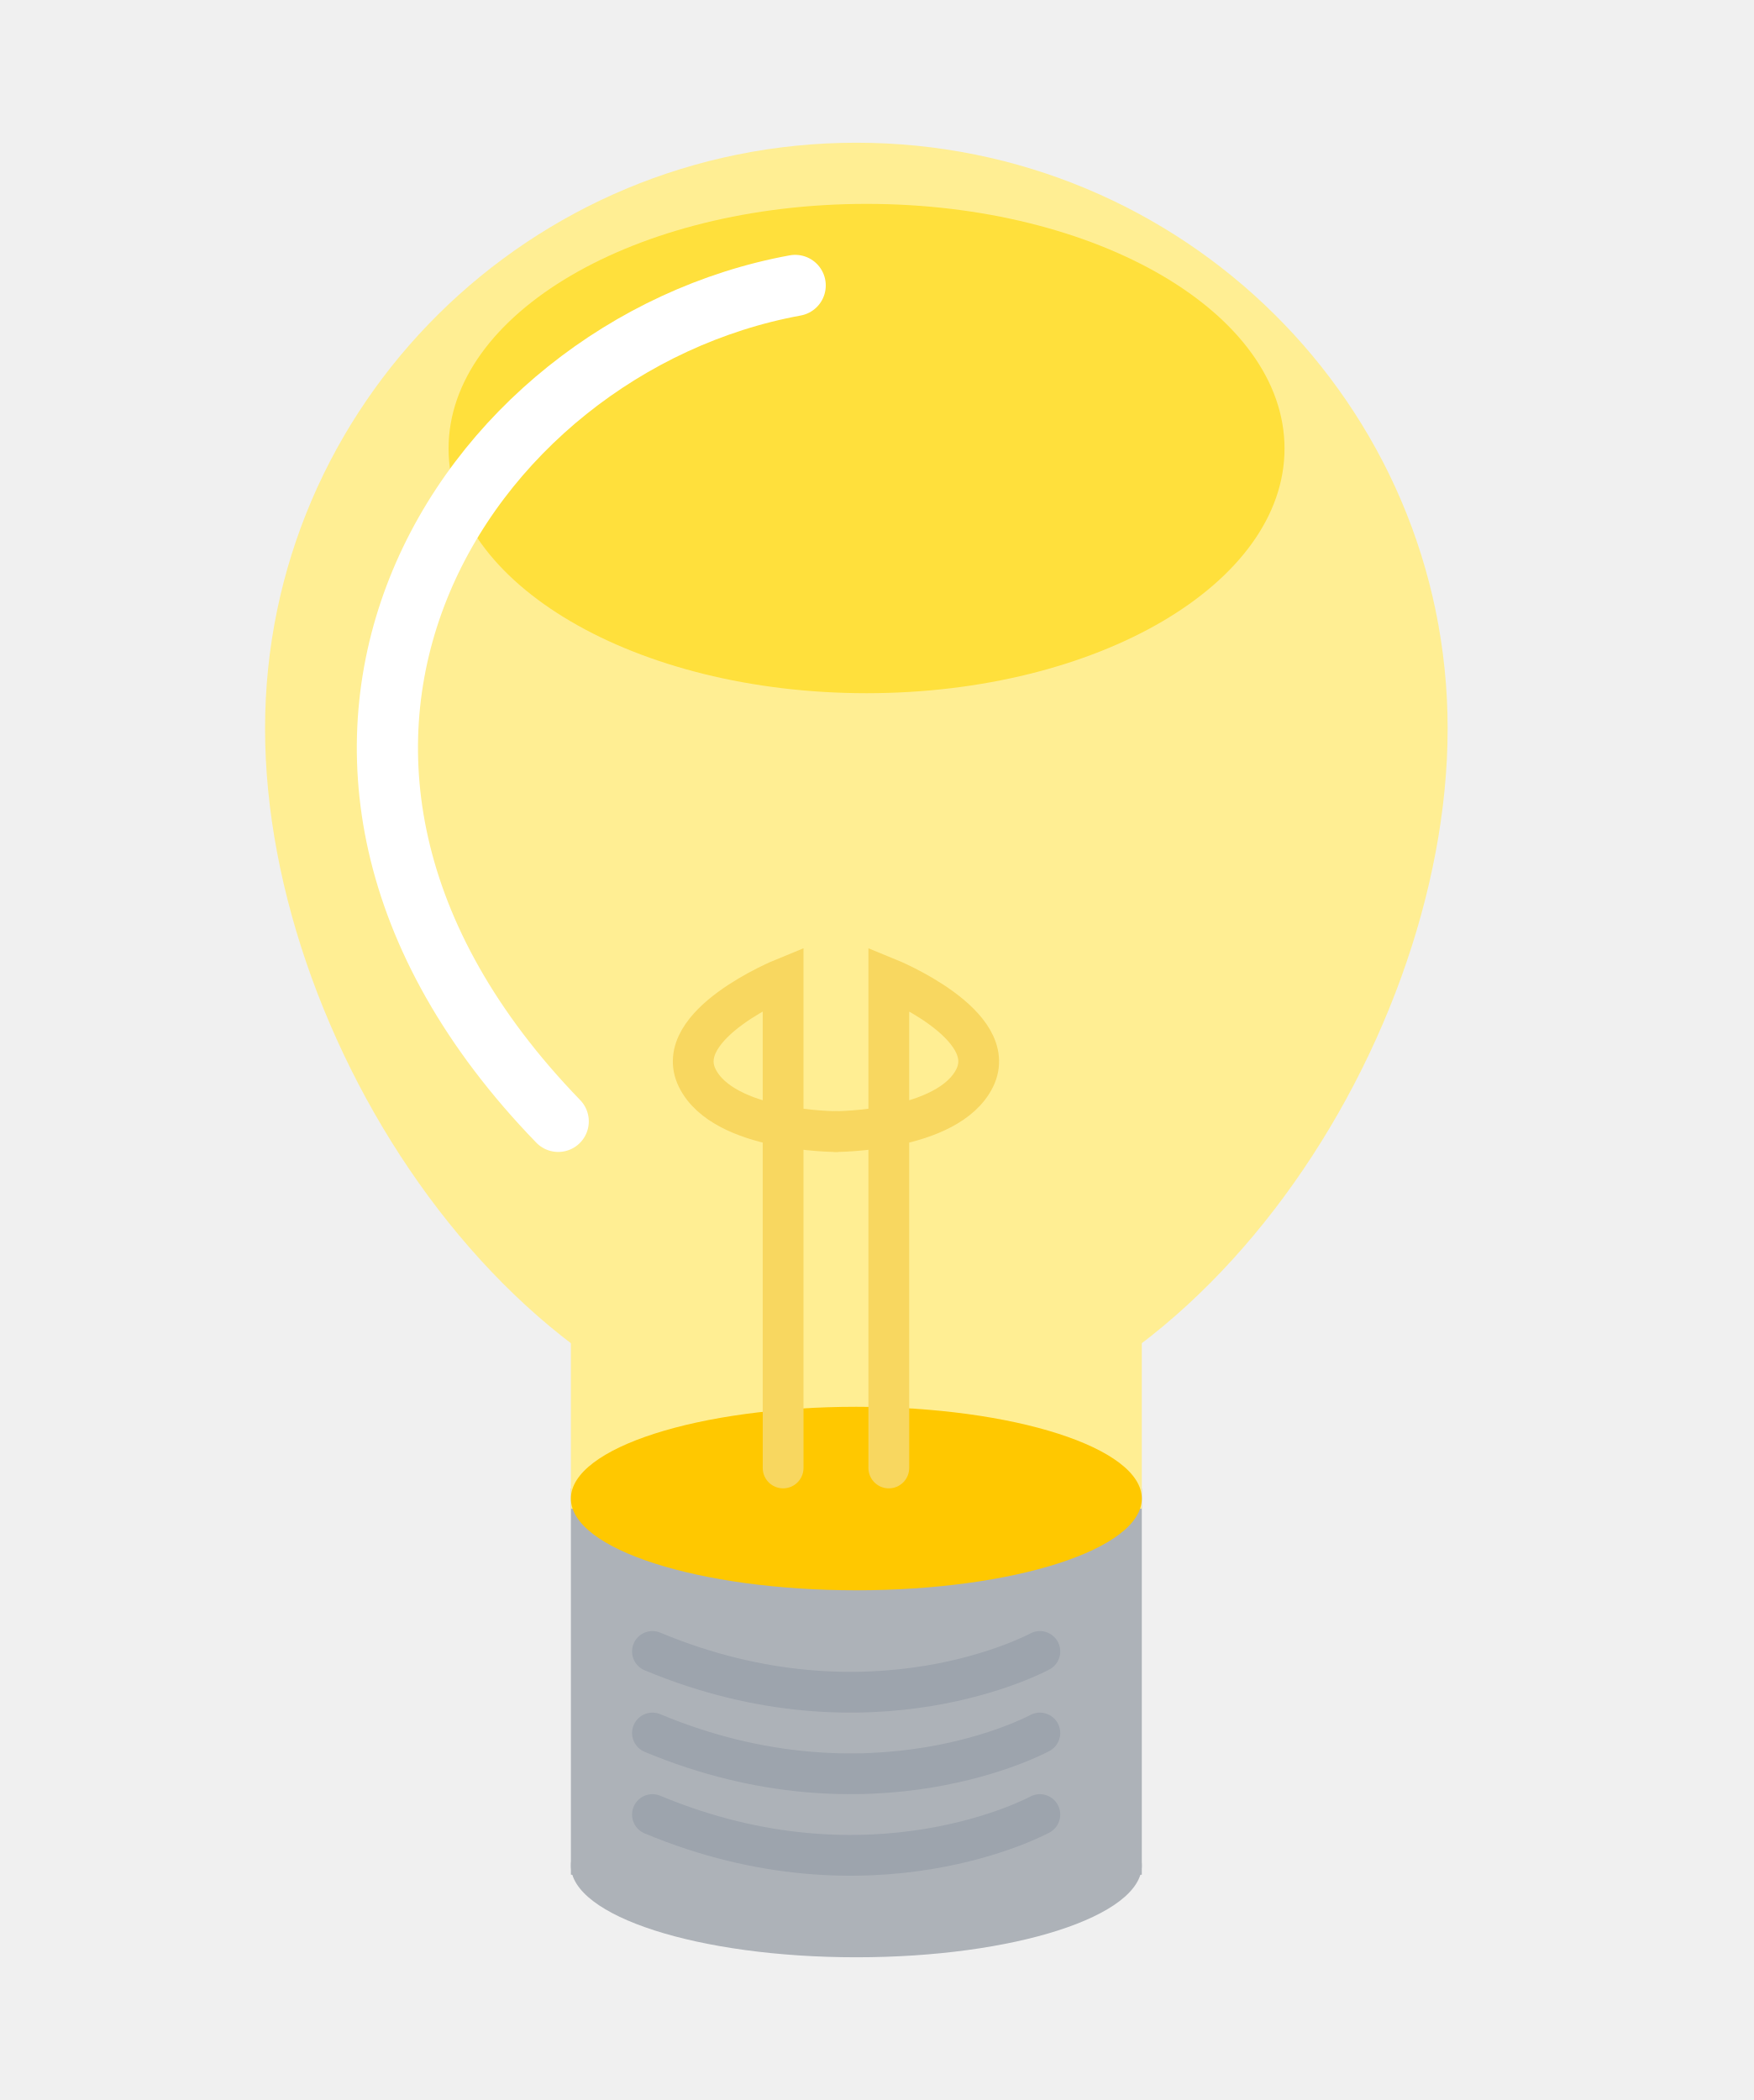
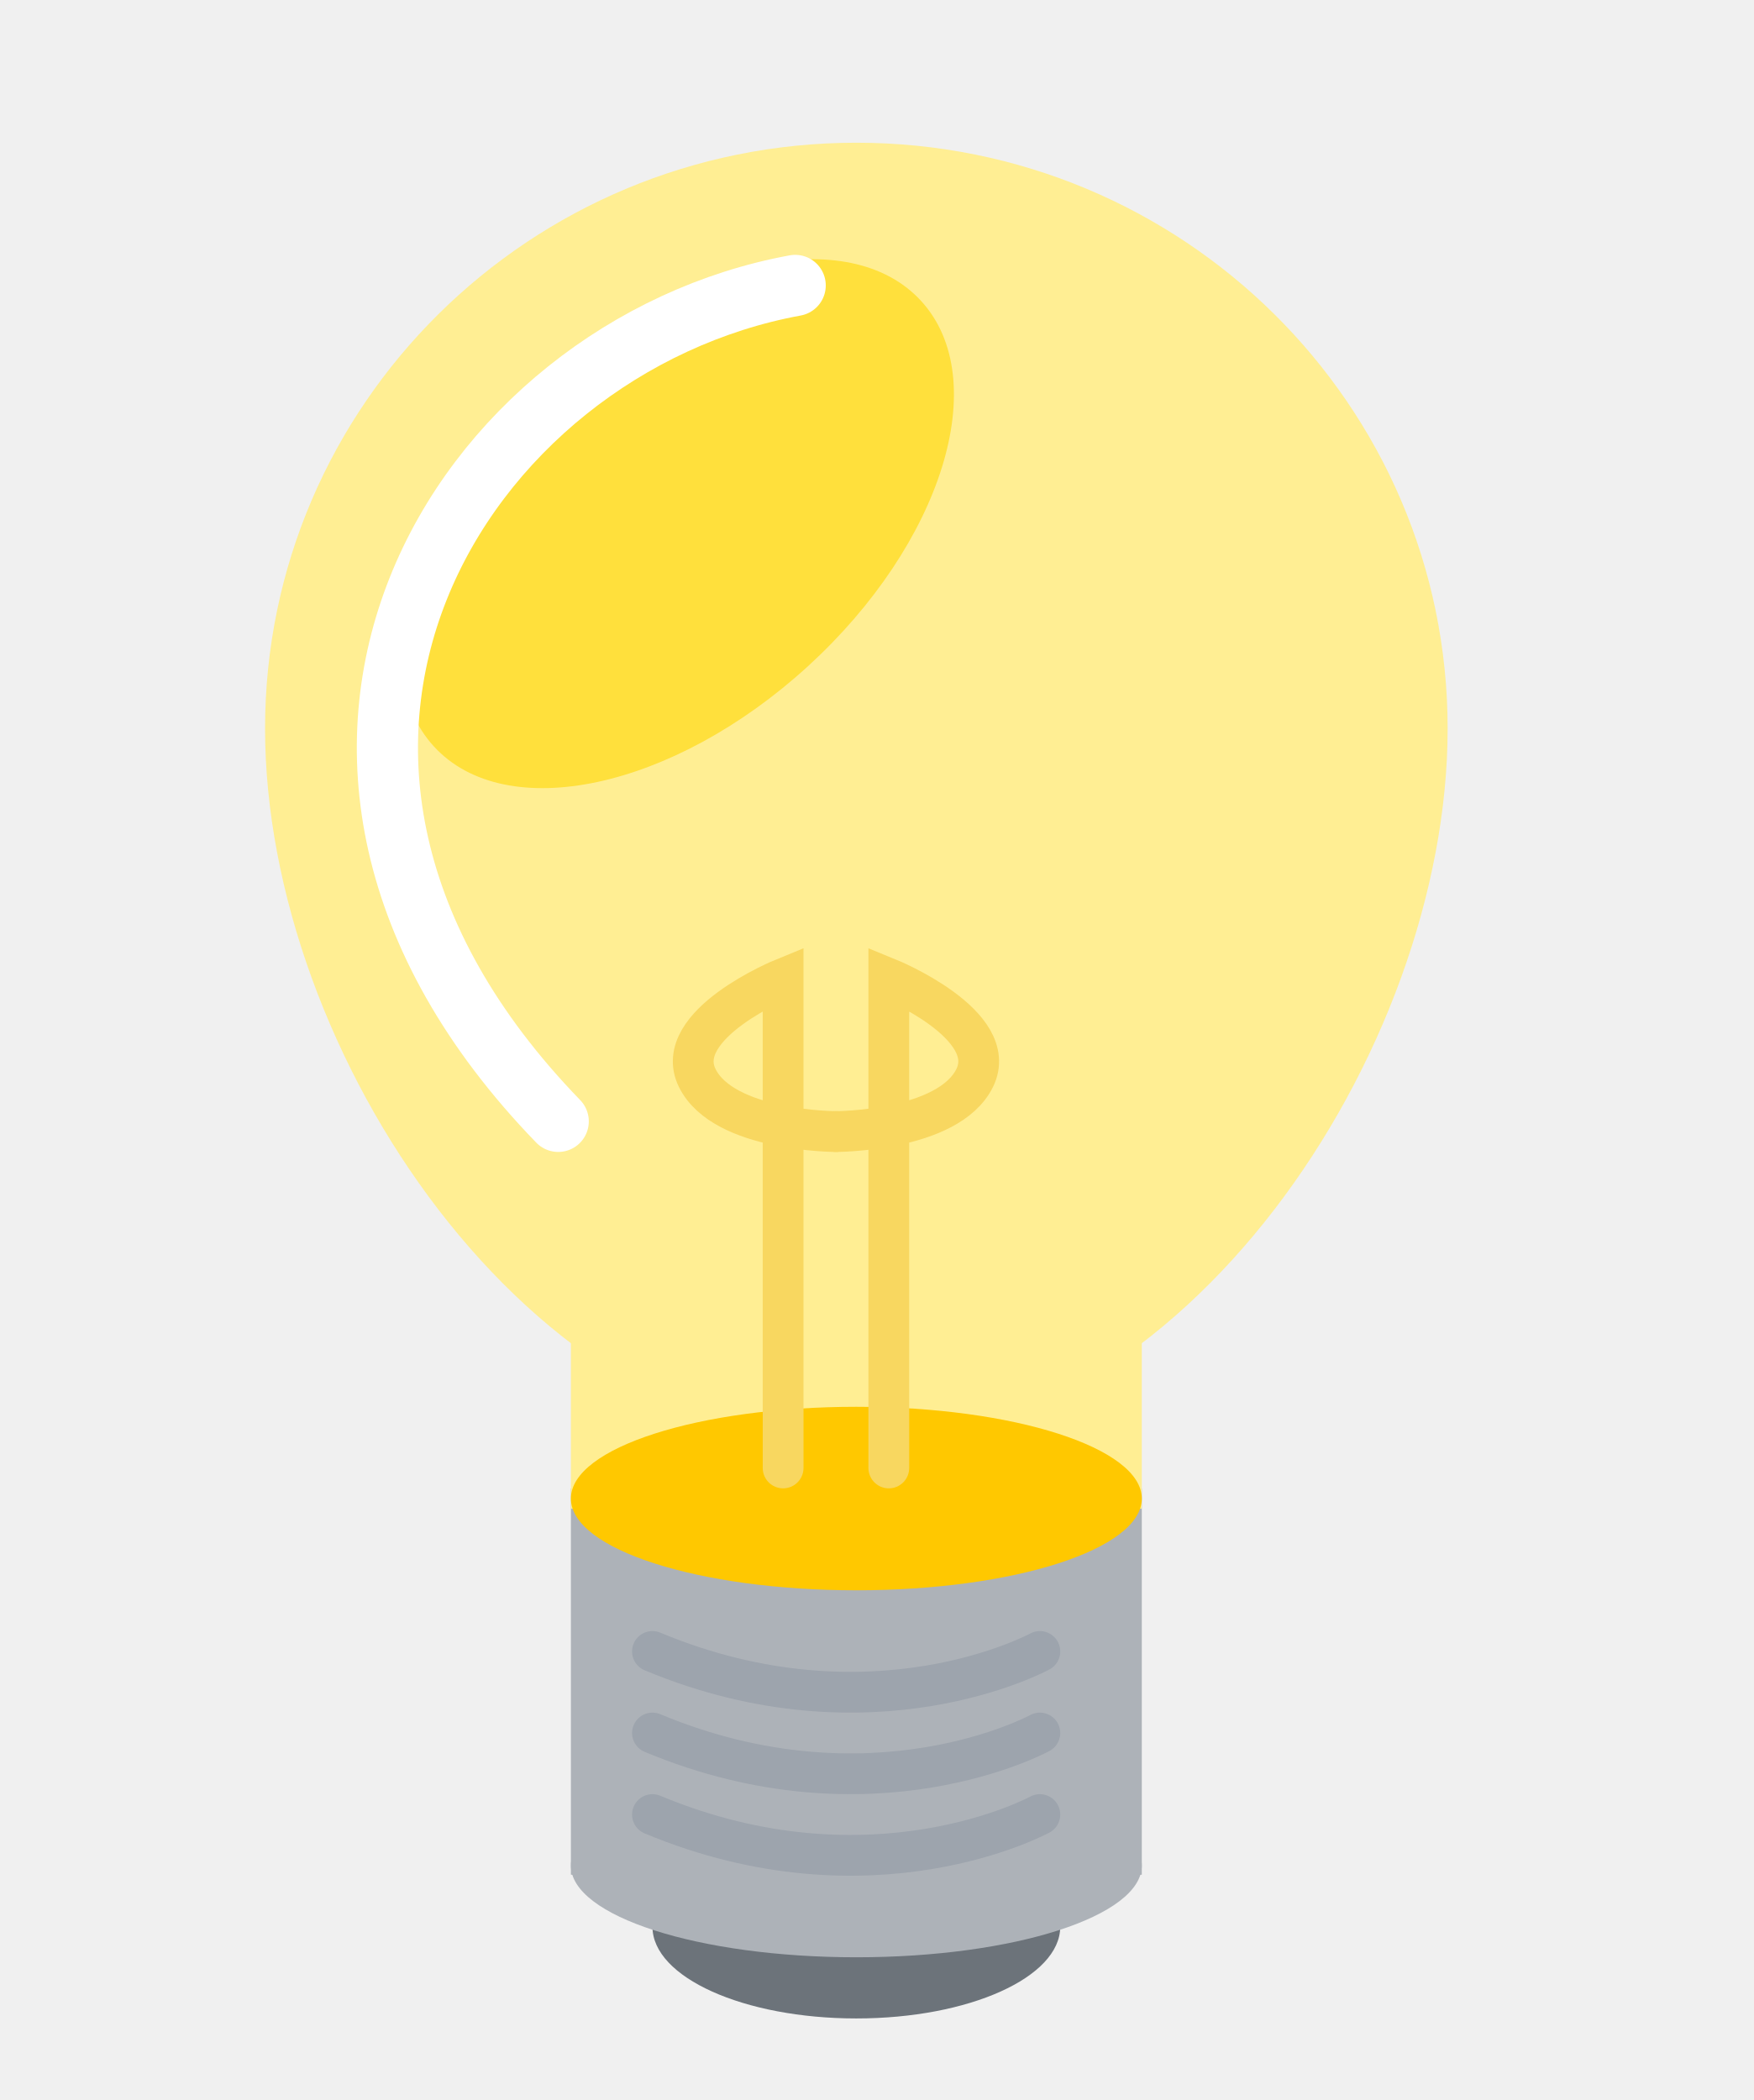
<svg xmlns="http://www.w3.org/2000/svg" viewBox="0 0 86 103" fill="none">
+   <ellipse cx="42" cy="94.5" rx="10" ry="4.5" fill="#6C737A" />
  <path d="M28 73C28 73 33.5 75.456 42 75.456C50.5 75.456 56 73 56 73V91.947C56 91.947 48.5 93 42 93C35.5 93 28 91.947 28 91.947V73Z" fill="#ADB2B8" />
  <ellipse cx="42" cy="91.5" rx="14" ry="4.5" fill="#ADB2B8" />
  <path d="M71 35.735C71 51.604 58.016 71 42 71C25.984 71 13 51.604 13 35.735C13 19.865 25.984 7 42 7C58.016 7 71 19.865 71 35.735Z" fill="#FFEE93" />
  <rect x="28" y="60" width="28" height="14" fill="#FFEE93" />
  <ellipse cx="42" cy="73.5" rx="14" ry="4.5" fill="#FFC800" />
  <path d="M43.592 72V48C43.592 48 49.098 50.25 47.803 52.875C46.507 55.5 41 55.5 41 55.5" stroke="#F8D760" stroke-width="2" stroke-linecap="round" />
  <path d="M38.408 72V48C38.408 48 32.902 50.25 34.197 52.875C35.493 55.5 41 55.5 41 55.5" stroke="#F8D760" stroke-width="2" stroke-linecap="round" />
  <path d="M51 89C51 89 42.767 93.5 32 89" stroke="#9DA4AD" stroke-width="2" stroke-linecap="round" />
  <path d="M51 81C51 81 42.767 85.5 32 81" stroke="#9DA4AD" stroke-width="2" stroke-linecap="round" />
  <path d="M51 85C51 85 42.767 89.5 32 85" stroke="#9DA4AD" stroke-width="2" stroke-linecap="round" />
-   <ellipse cx="42.5" cy="22" rx="20.5" ry="12" fill="#FFE03C" />
+   <ellipse cx="33.229" cy="25.686" rx="16.19" ry="9.477" transform="rotate(-42.415 33.2287 25.6865)" fill="#FFE03C" />
  <path d="M39 14C22.623 17 9.944 37 27.378 55" stroke="white" stroke-width="3" stroke-linecap="round" stroke-linejoin="round" />
</svg>
